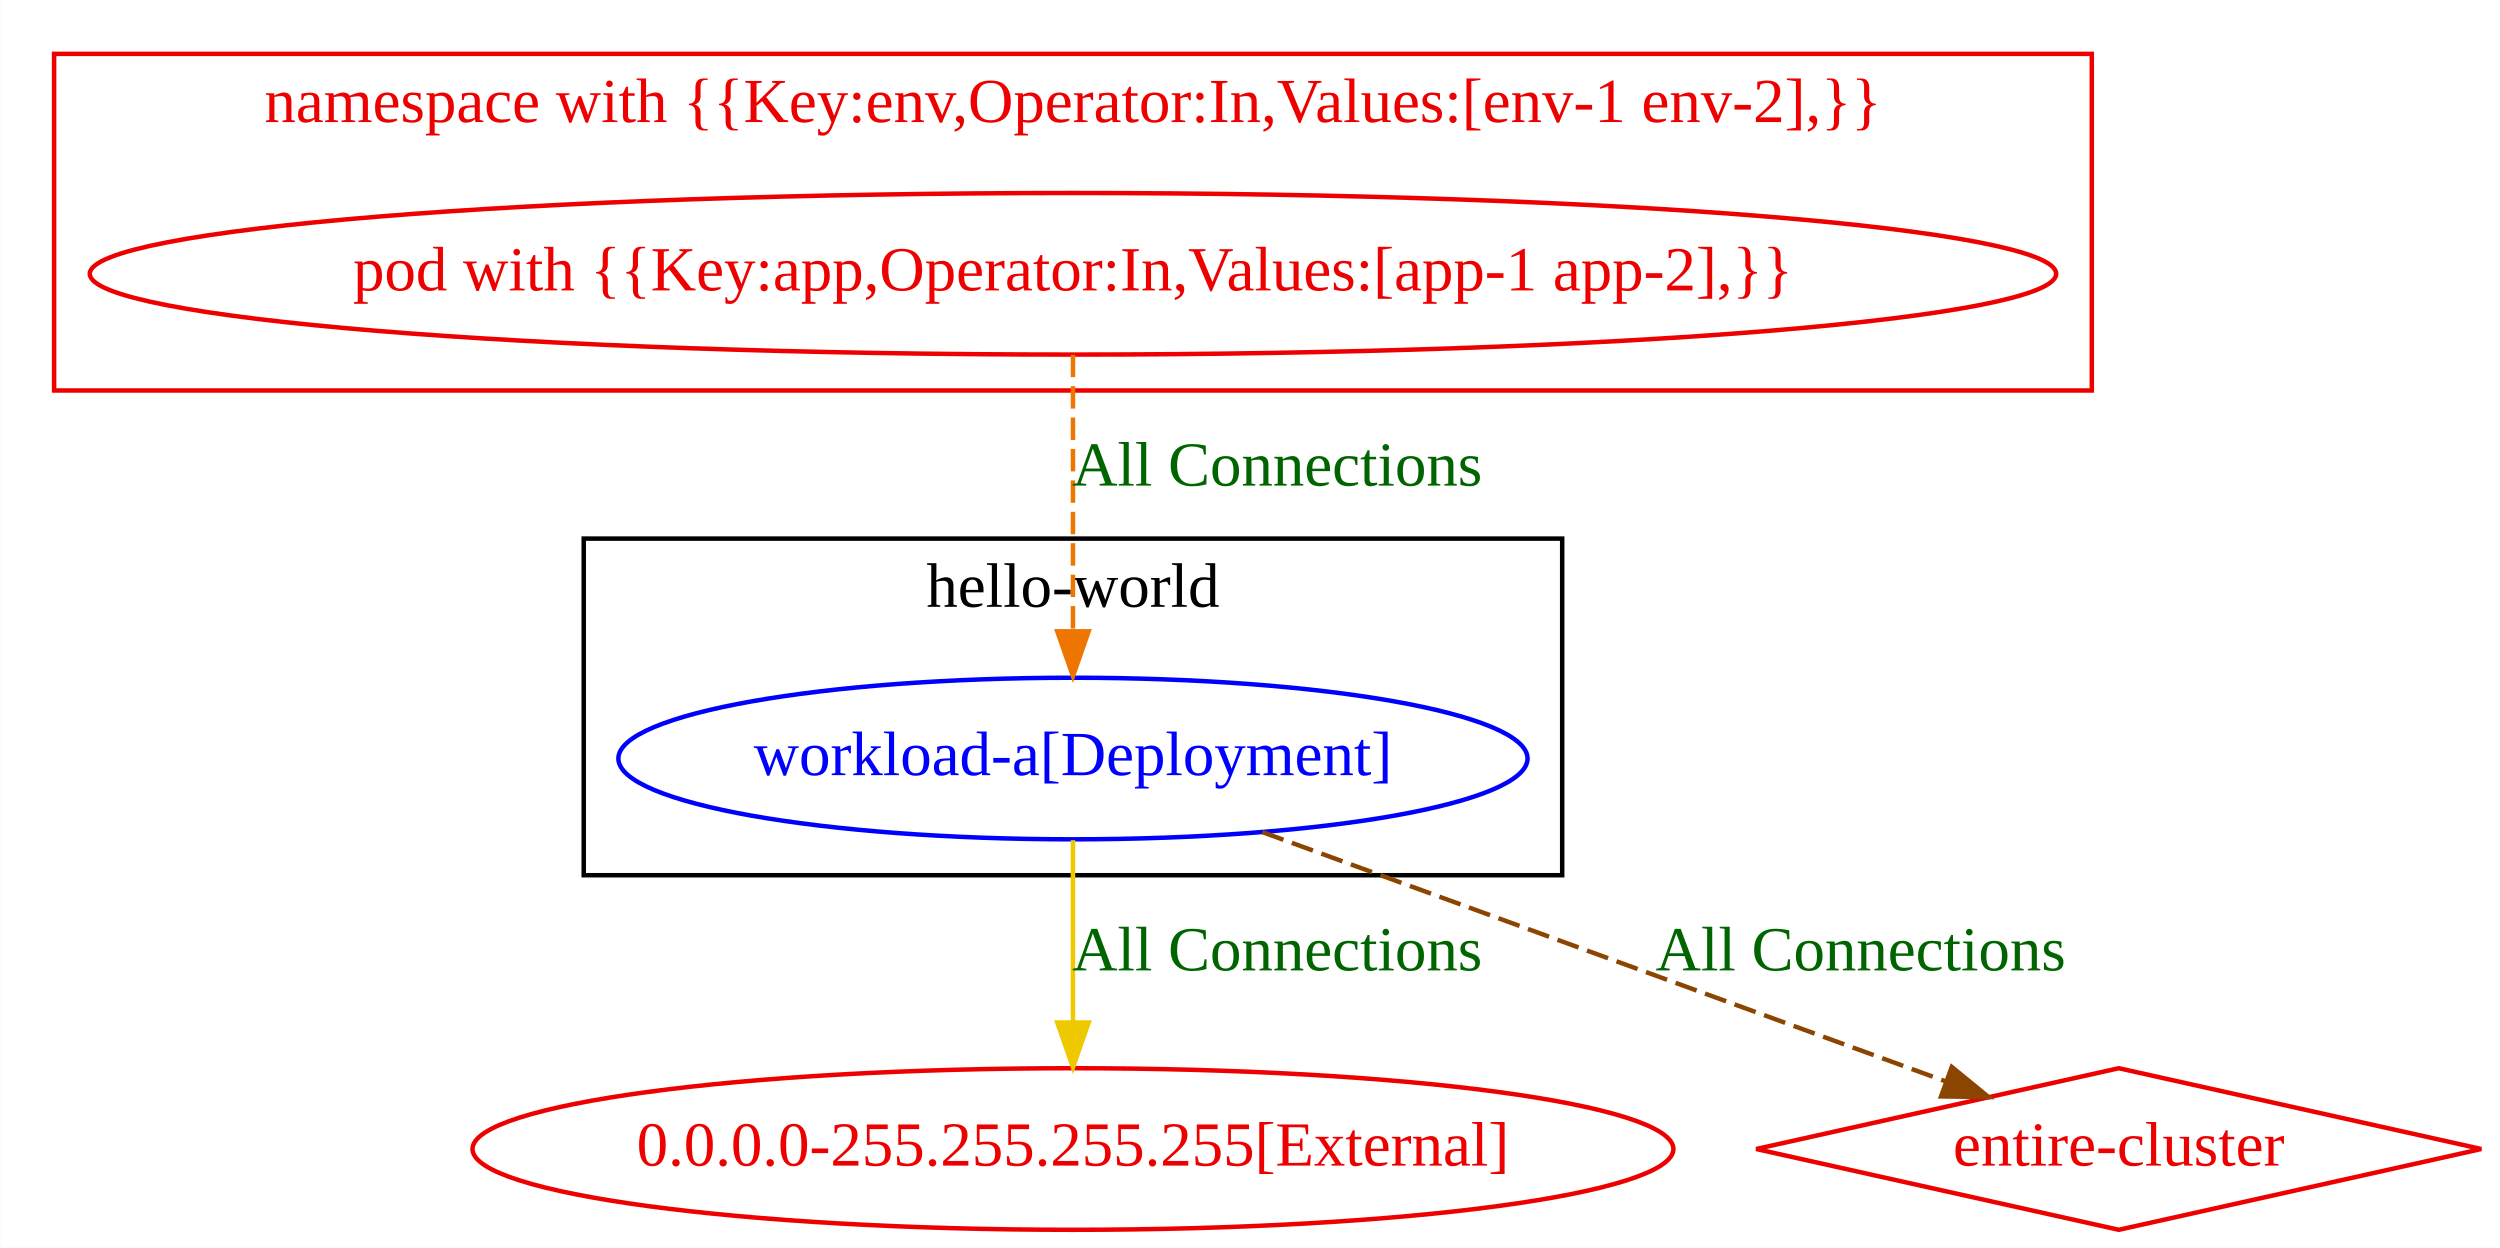
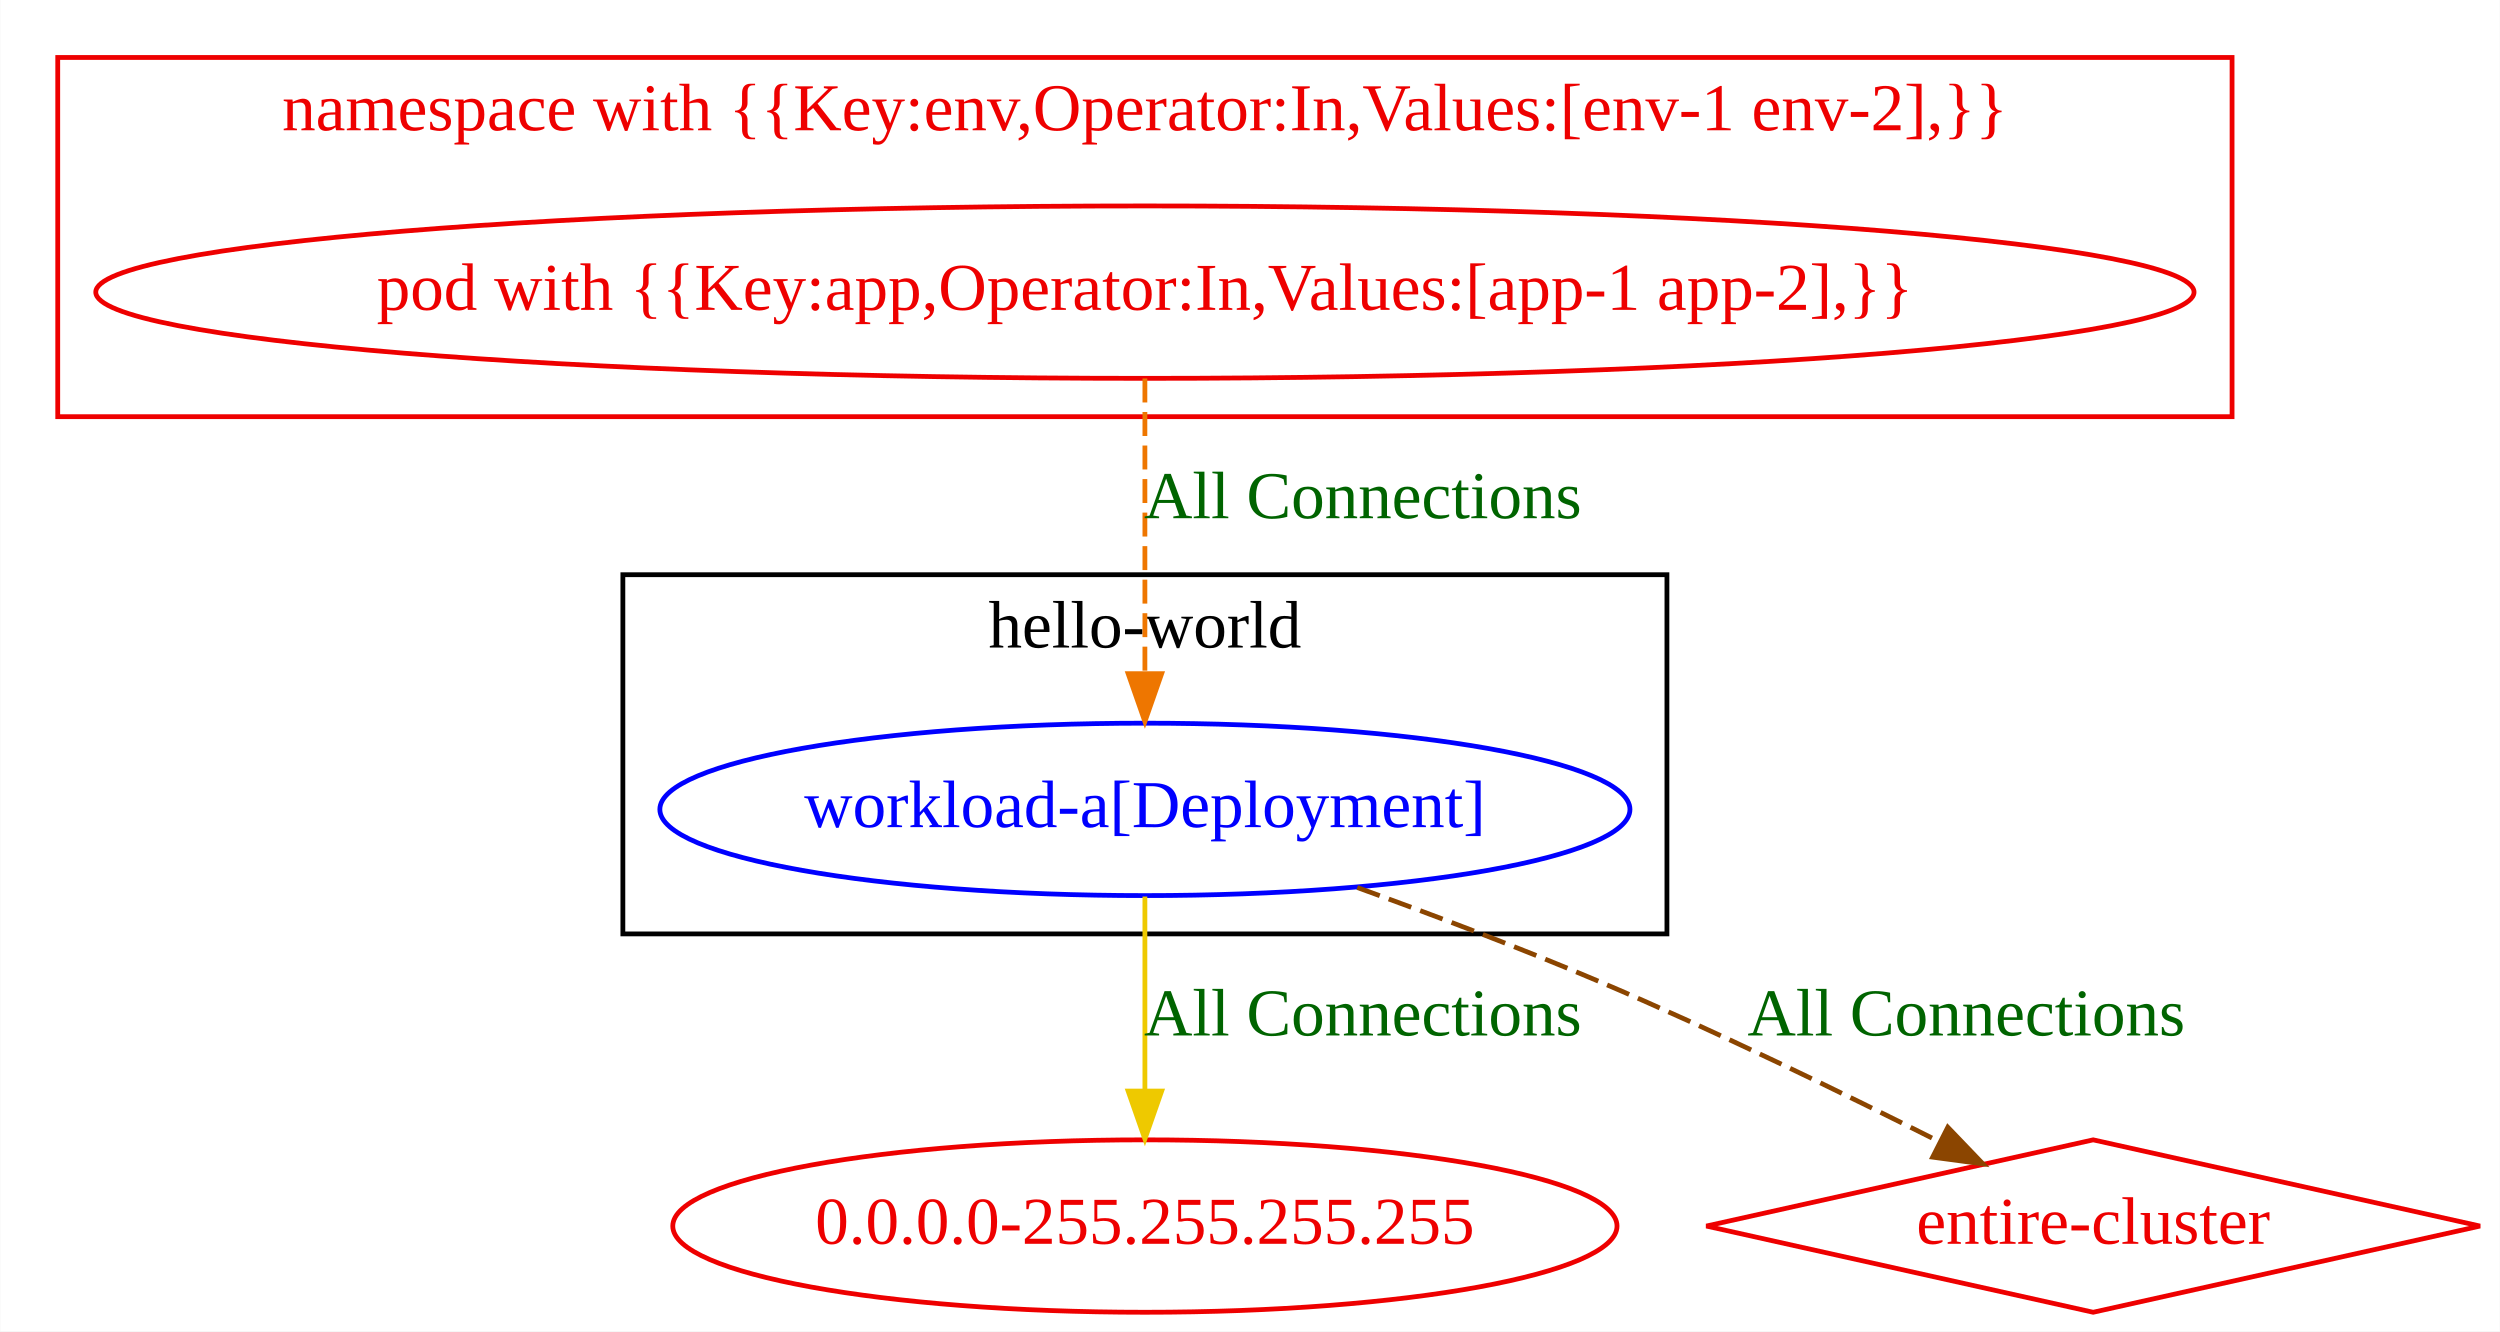
- <svg xmlns="http://www.w3.org/2000/svg" width="557pt" height="278pt" viewBox="0.00 0.00 556.89 278.00">
+ <svg xmlns="http://www.w3.org/2000/svg" width="522pt" height="278pt" viewBox="0.00 0.00 521.89 278.00">
  <g id="graph0" class="graph" transform="scale(1 1) rotate(0) translate(4 274)">
-     <polygon fill="white" stroke="transparent" points="-4,4 -4,-274 552.89,-274 552.89,4 -4,4" />
+     <polygon fill="white" stroke="transparent" points="-4,4 -4,-274 517.89,-274 517.89,4 -4,4" />
    <g id="clust2" class="cluster">
      <polygon fill="none" stroke="#ee0000" points="8,-187 8,-262 462,-262 462,-187 8,-187" />
      <text text-anchor="middle" x="235" y="-246.8" font-family="Times New Roman,serif" font-size="14.00" fill="#ee0000">namespace with {{Key:env,Operator:In,Values:[env-1 env-2],}}</text>
    </g>
    <g id="clust1" class="cluster">
      <polygon fill="none" stroke="black" points="126,-79 126,-154 344,-154 344,-79 126,-79" />
      <text text-anchor="middle" x="235" y="-138.8" font-family="Times New Roman,serif" font-size="14.00">hello-world</text>
    </g>
    <g id="node1" class="node">
      <ellipse fill="none" stroke="blue" cx="235" cy="-105" rx="101.28" ry="18" />
      <text text-anchor="middle" x="235" y="-101.3" font-family="Times New Roman,serif" font-size="14.00" fill="blue">workload-a[Deployment]</text>
    </g>
    <g id="node3" class="node">
-       <ellipse fill="none" stroke="#ee0000" cx="235" cy="-18" rx="133.78" ry="18" />
-       <text text-anchor="middle" x="235" y="-14.3" font-family="Times New Roman,serif" font-size="14.00" fill="#ee0000">0.0.0.0-255.255.255.255[External]</text>
+       <ellipse fill="none" stroke="#ee0000" cx="235" cy="-18" rx="98.58" ry="18" />
+       <text text-anchor="middle" x="235" y="-14.3" font-family="Times New Roman,serif" font-size="14.00" fill="#ee0000">0.0.0.0-255.255.255.255</text>
    </g>
    <g id="edge1" class="edge">
      <path fill="none" stroke="#eec900" d="M235,-86.8C235,-75.16 235,-59.55 235,-46.24" />
      <polygon fill="#eec900" stroke="#eec900" points="238.5,-46.18 235,-36.18 231.5,-46.18 238.5,-46.18" />
      <text text-anchor="middle" x="280.5" y="-57.8" font-family="Times New Roman,serif" font-size="14.00" fill="darkgreen">All Connections</text>
    </g>
    <g id="node4" class="node">
-       <polygon fill="none" stroke="#ee0000" points="468,-36 387.23,-18 468,0 548.77,-18 468,-36" />
-       <text text-anchor="middle" x="468" y="-14.3" font-family="Times New Roman,serif" font-size="14.00" fill="#ee0000">entire-cluster</text>
+       <polygon fill="none" stroke="#ee0000" points="433,-36 352.23,-18 433,0 513.77,-18 433,-36" />
+       <text text-anchor="middle" x="433" y="-14.3" font-family="Times New Roman,serif" font-size="14.00" fill="#ee0000">entire-cluster</text>
    </g>
    <g id="edge2" class="edge">
-       <path fill="none" stroke="#8b4500" stroke-dasharray="5,2" d="M277.19,-88.61C320.54,-72.8 387.43,-48.39 429.41,-33.08" />
-       <polygon fill="#8b4500" stroke="#8b4500" points="430.8,-36.29 439,-29.58 428.41,-29.72 430.8,-36.29" />
-       <text text-anchor="middle" x="410.5" y="-57.8" font-family="Times New Roman,serif" font-size="14.00" fill="darkgreen">All Connections</text>
+       <path fill="none" stroke="#8b4500" stroke-dasharray="5,2" d="M279.34,-88.69C295.43,-82.87 313.67,-75.95 330,-69 354.16,-58.72 380.81,-45.73 400.94,-35.58" />
+       <polygon fill="#8b4500" stroke="#8b4500" points="402.65,-38.63 409.99,-30.98 399.48,-32.39 402.65,-38.63" />
+       <text text-anchor="middle" x="406.5" y="-57.8" font-family="Times New Roman,serif" font-size="14.00" fill="darkgreen">All Connections</text>
    </g>
    <g id="node2" class="node">
      <ellipse fill="none" stroke="#ee0000" cx="235" cy="-213" rx="219.06" ry="18" />
      <text text-anchor="middle" x="235" y="-209.3" font-family="Times New Roman,serif" font-size="14.00" fill="#ee0000">pod with {{Key:app,Operator:In,Values:[app-1 app-2],}}</text>
    </g>
    <g id="edge3" class="edge">
      <path fill="none" stroke="#ee7600" stroke-dasharray="5,2" d="M235,-194.97C235,-178.38 235,-152.88 235,-133.43" />
      <polygon fill="#ee7600" stroke="#ee7600" points="238.5,-133.34 235,-123.34 231.5,-133.34 238.5,-133.34" />
      <text text-anchor="middle" x="280.5" y="-165.8" font-family="Times New Roman,serif" font-size="14.00" fill="darkgreen">All Connections</text>
    </g>
  </g>
</svg>
